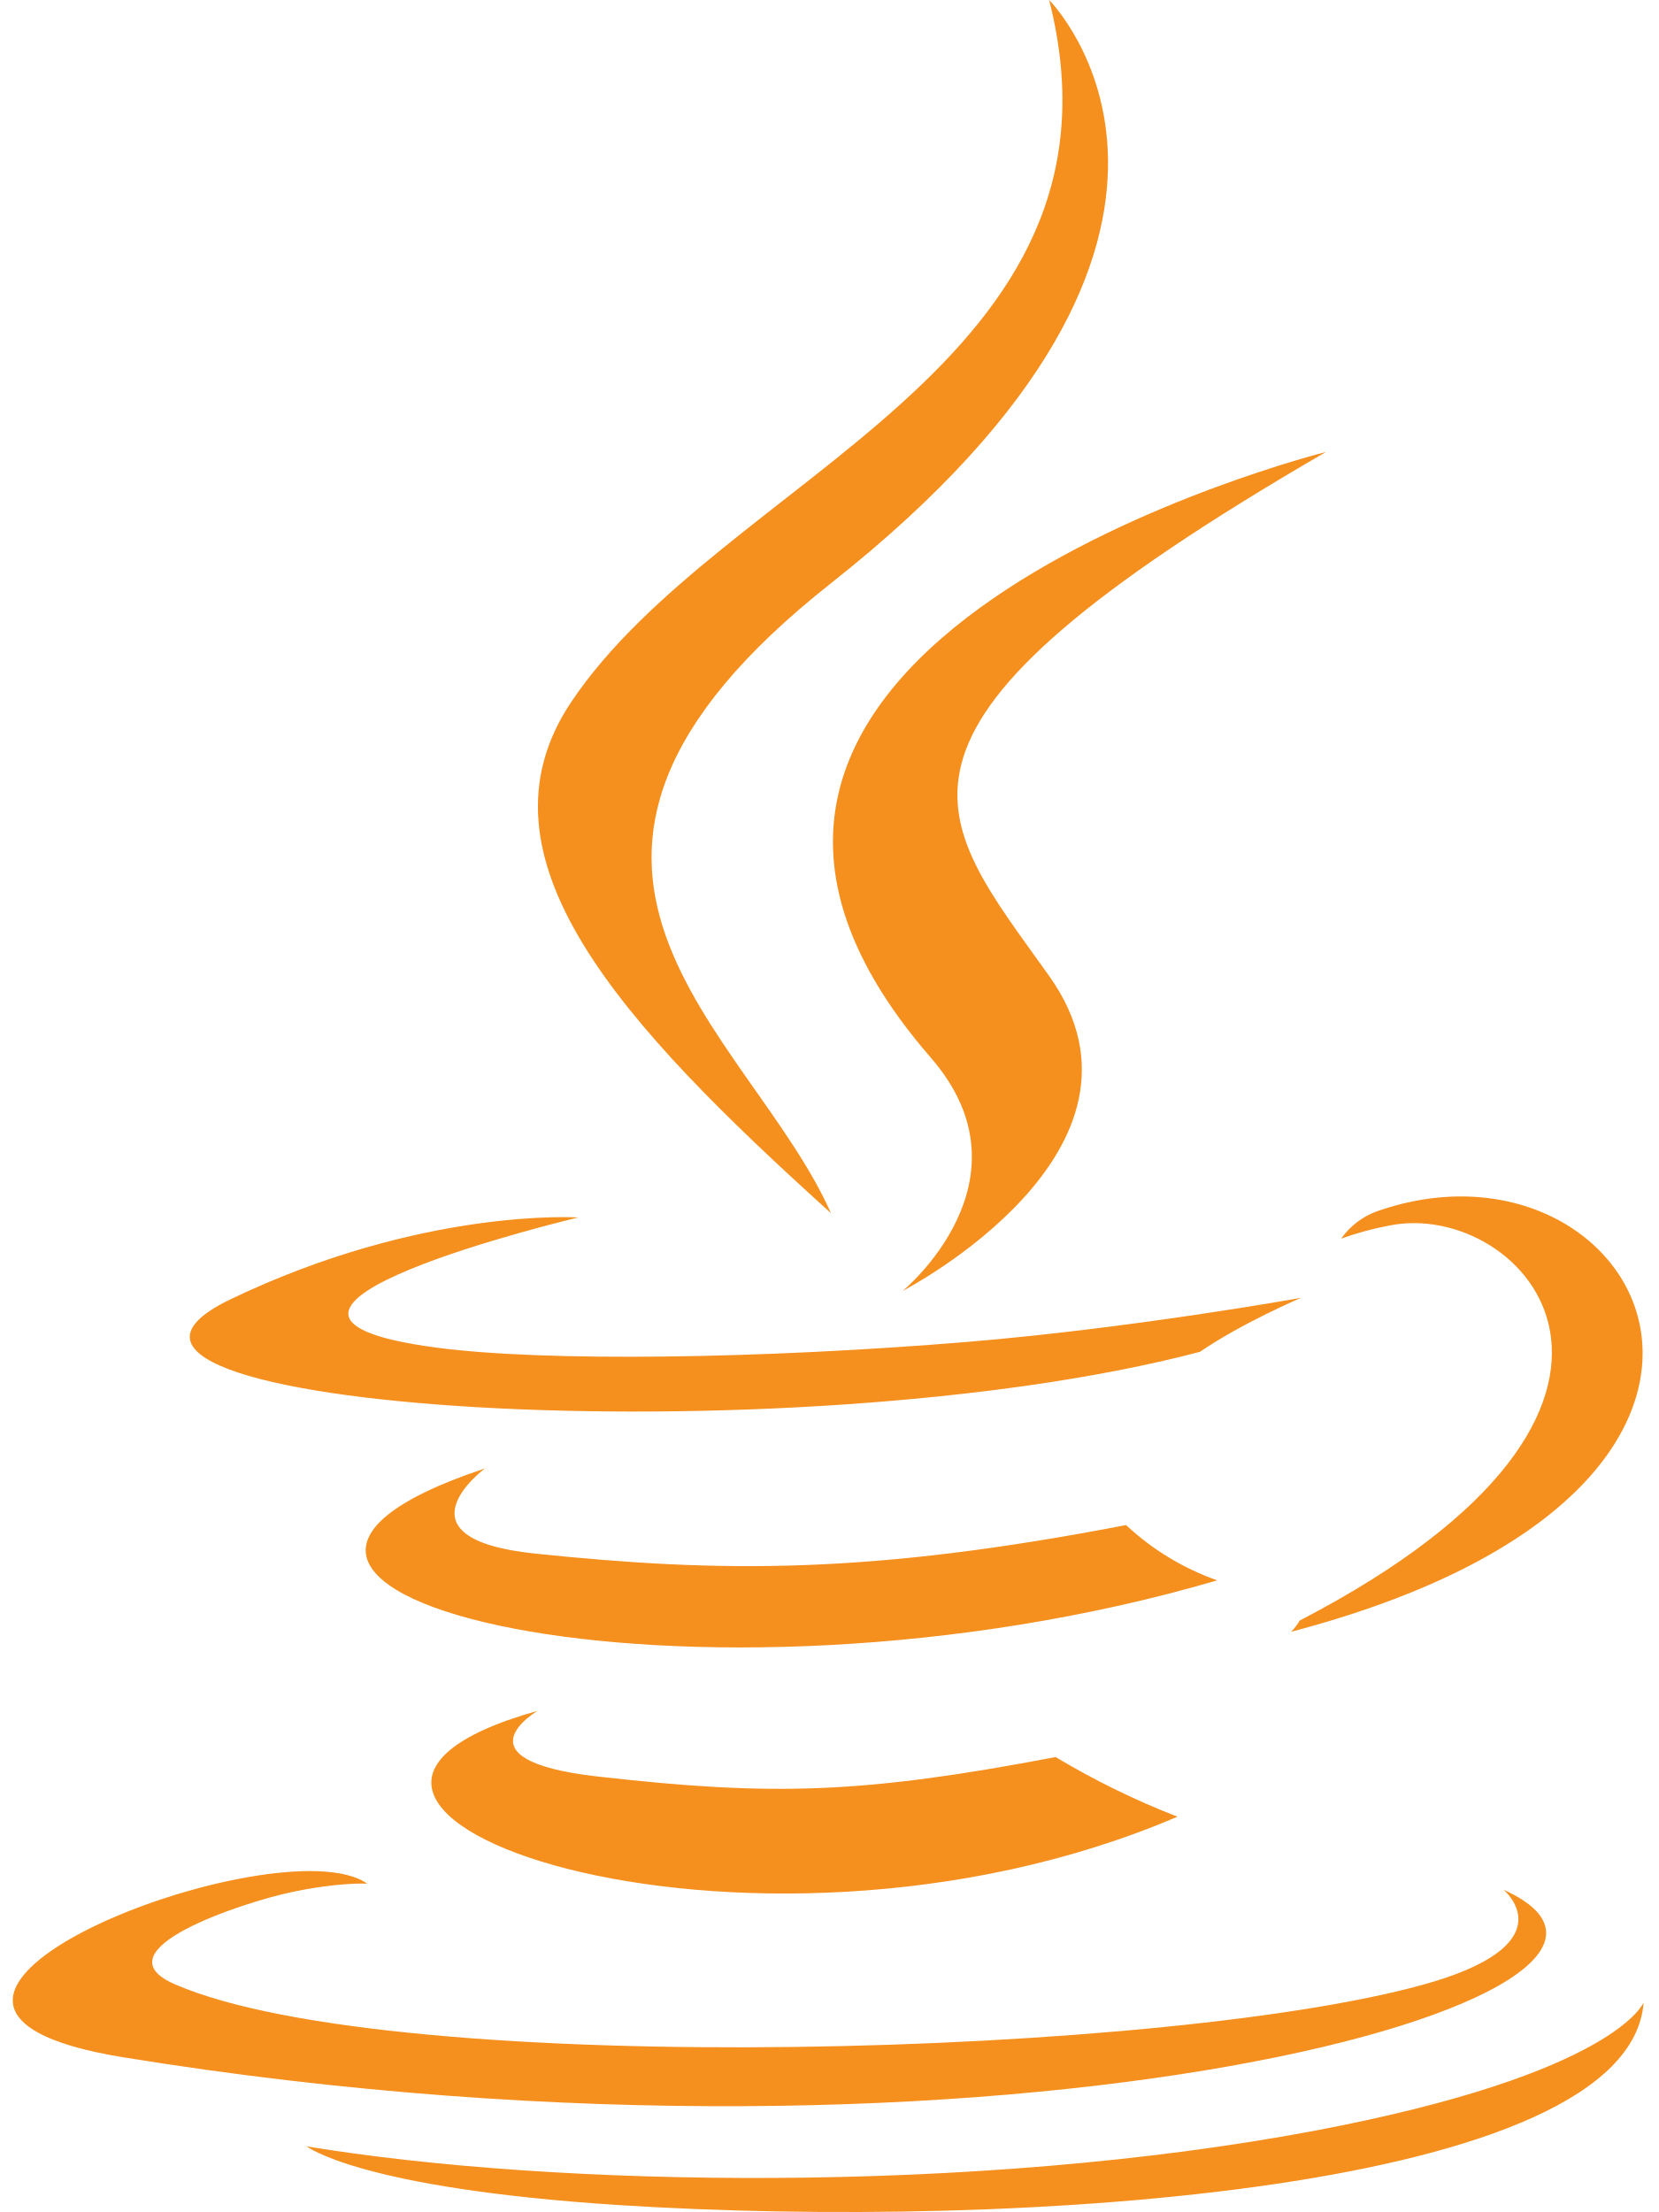
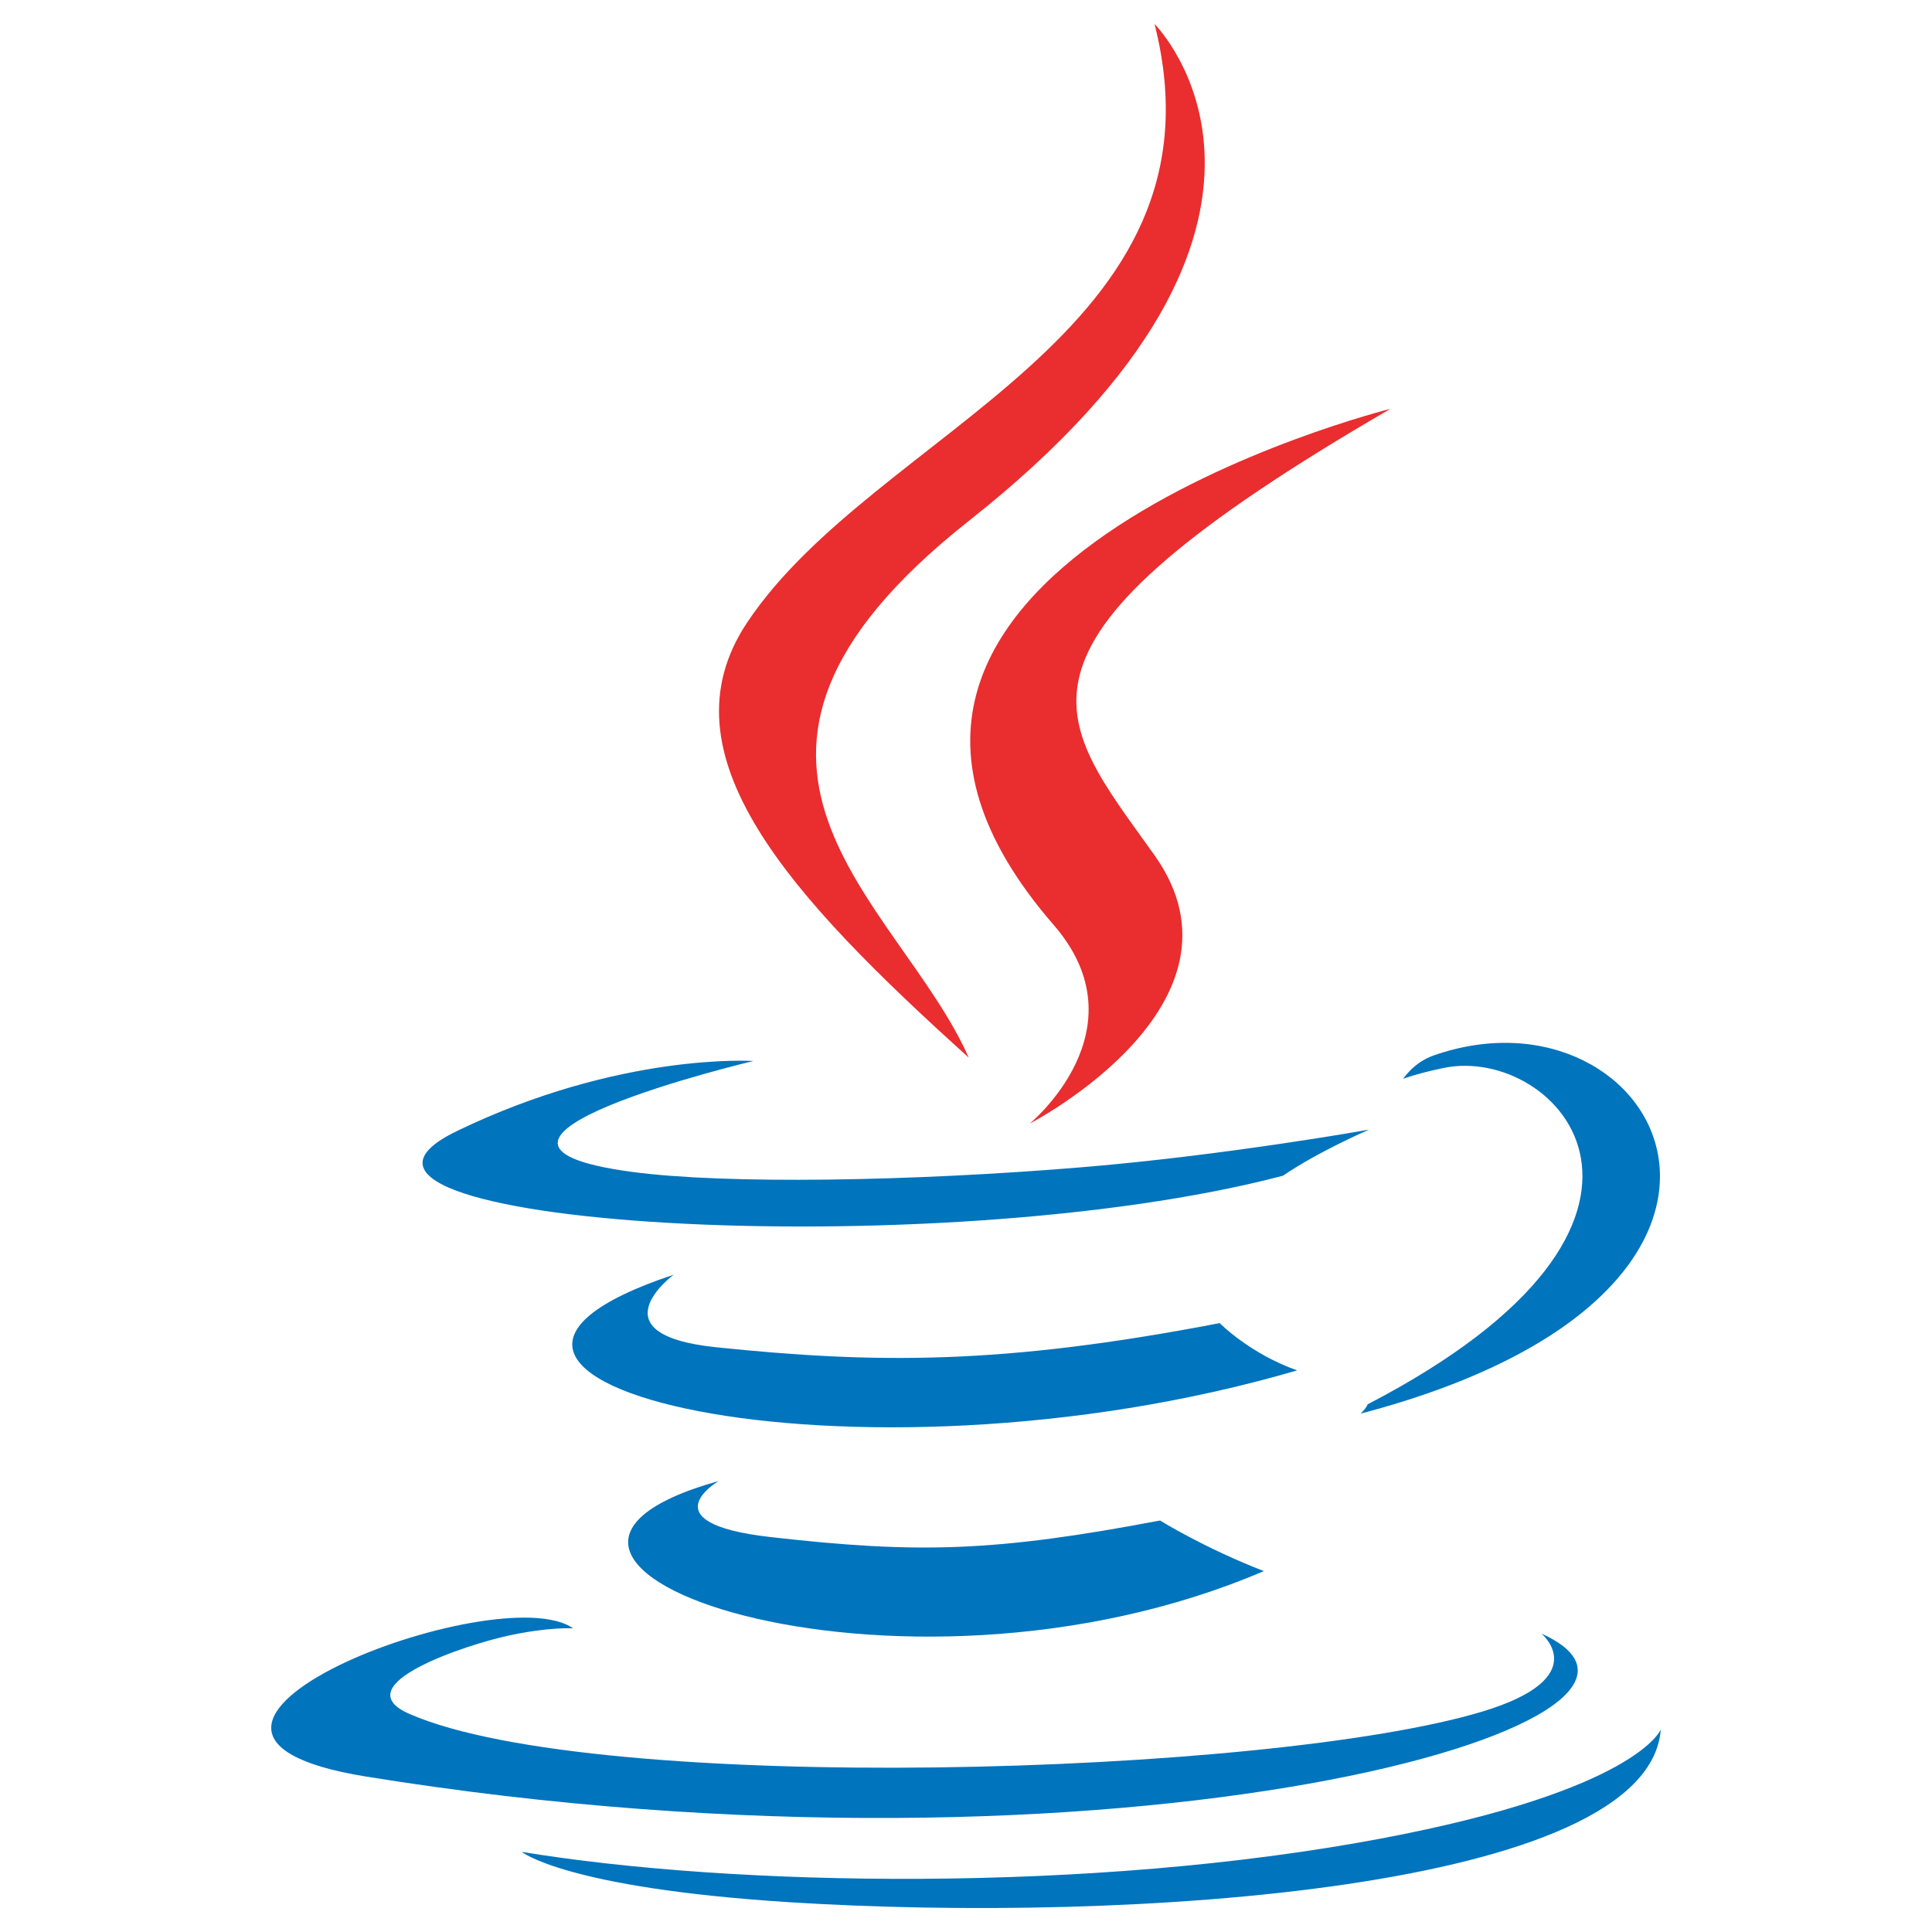
- <svg xmlns="http://www.w3.org/2000/svg" viewBox="0 0 384 512">
-   <path fill="#F58F1E" d="M277.74 312.9c9.8-6.7 23.4-12.5 23.4-12.5s-38.7 7-77.2 10.2c-47.1 3.9-97.7 4.7-123.1 1.3-60.1-8 33-30.1 33-30.1s-36.1-2.4-80.6 19c-52.5 25.4 130 37 224.5 12.1zm-85.4-32.1c-19-42.7-83.1-80.2 0-145.8C296 53.2 242.84 0 242.84 0c21.5 84.5-75.6 110.1-110.7 162.6-23.9 35.9 11.7 74.4 60.2 118.2zm114.6-176.2c.1 0-175.2 43.8-91.5 140.2 24.7 28.4-6.5 54-6.5 54s62.7-32.4 33.9-72.9c-26.9-37.8-47.5-56.6 64.1-121.3zm-6.1 270.5a12.19 12.19 0 0 1-2 2.6c128.3-33.7 81.1-118.9 19.8-97.3a17.33 17.33 0 0 0-8.2 6.3 70.45 70.45 0 0 1 11-3c31-6.5 75.5 41.5-20.6 91.4zM348 437.4s14.5 11.9-15.9 21.2c-57.9 17.5-240.8 22.8-291.6.7-18.3-7.9 16-19 26.8-21.3 11.2-2.4 17.7-2 17.7-2-20.3-14.3-131.3 28.1-56.4 40.2C232.84 509.4 401 461.3 348 437.4zM124.44 396c-78.7 22 47.9 67.4 148.1 24.5a185.89 185.89 0 0 1-28.2-13.8c-44.7 8.5-65.4 9.1-106 4.5-33.5-3.8-13.9-15.2-13.9-15.2zm179.8 97.2c-78.7 14.8-175.8 13.1-233.3 3.6 0-.1 11.8 9.7 72.4 13.6 92.2 5.9 233.8-3.3 237.1-46.9 0 0-6.4 16.5-76.2 29.7zM260.64 353c-59.2 11.4-93.5 11.1-136.8 6.6-33.5-3.5-11.6-19.7-11.6-19.7-86.8 28.8 48.2 61.4 169.5 25.9a60.37 60.37 0 0 1-21.1-12.8z" />
+ <svg xmlns="http://www.w3.org/2000/svg" viewBox="0 0 128 128">
+   <path fill="#0074BD" d="M47.617 98.12s-4.767 2.774 3.397 3.71c9.892 1.13 14.947.968 25.845-1.092 0 0 2.871 1.795 6.873 3.351-24.439 10.47-55.308-.607-36.115-5.969zM44.629 84.455s-5.348 3.959 2.823 4.805c10.567 1.091 18.91 1.18 33.354-1.6 0 0 1.993 2.025 5.132 3.131-29.542 8.64-62.446.68-41.309-6.336z" />
+   <path fill="#EA2D2E" d="M69.802 61.271c6.025 6.935-1.58 13.17-1.58 13.17s15.289-7.891 8.269-17.777c-6.559-9.215-11.587-13.792 15.635-29.58 0 .001-42.731 10.67-22.324 34.187z" />
+   <path fill="#0074BD" d="M102.123 108.229s3.529 2.91-3.888 5.159c-14.102 4.272-58.706 5.56-71.094.171-4.451-1.938 3.899-4.625 6.526-5.192 2.739-.593 4.303-.485 4.303-.485-4.953-3.487-32.013 6.85-13.743 9.815 49.821 8.076 90.817-3.637 77.896-9.468zM49.912 70.294s-22.686 5.389-8.033 7.348c6.188.828 18.518.638 30.011-.326 9.39-.789 18.813-2.474 18.813-2.474s-3.308 1.419-5.704 3.053c-23.042 6.061-67.544 3.238-54.731-2.958 10.832-5.239 19.644-4.643 19.644-4.643zM90.609 93.041c23.421-12.167 12.591-23.86 5.032-22.285-1.848.385-2.677.72-2.677.72s.688-1.079 2-1.543c14.953-5.255 26.451 15.503-4.823 23.725 0-.002.359-.327.468-.617z" />
+   <path fill="#EA2D2E" d="M76.491 1.587s12.968 12.976-12.303 32.923c-20.266 16.006-4.621 25.13-.007 35.559-11.831-10.673-20.509-20.07-14.688-28.815 8.548-12.834 32.229-19.059 26.998-39.667z" />
+   <path fill="#0074BD" d="M52.214 126.021c22.476 1.437 57-.8 57.817-11.436 0 0-1.571 4.032-18.577 7.231-19.186 3.612-42.854 3.191-56.887.874 0 .001 2.875 2.381 17.647 3.331z" />
</svg>
